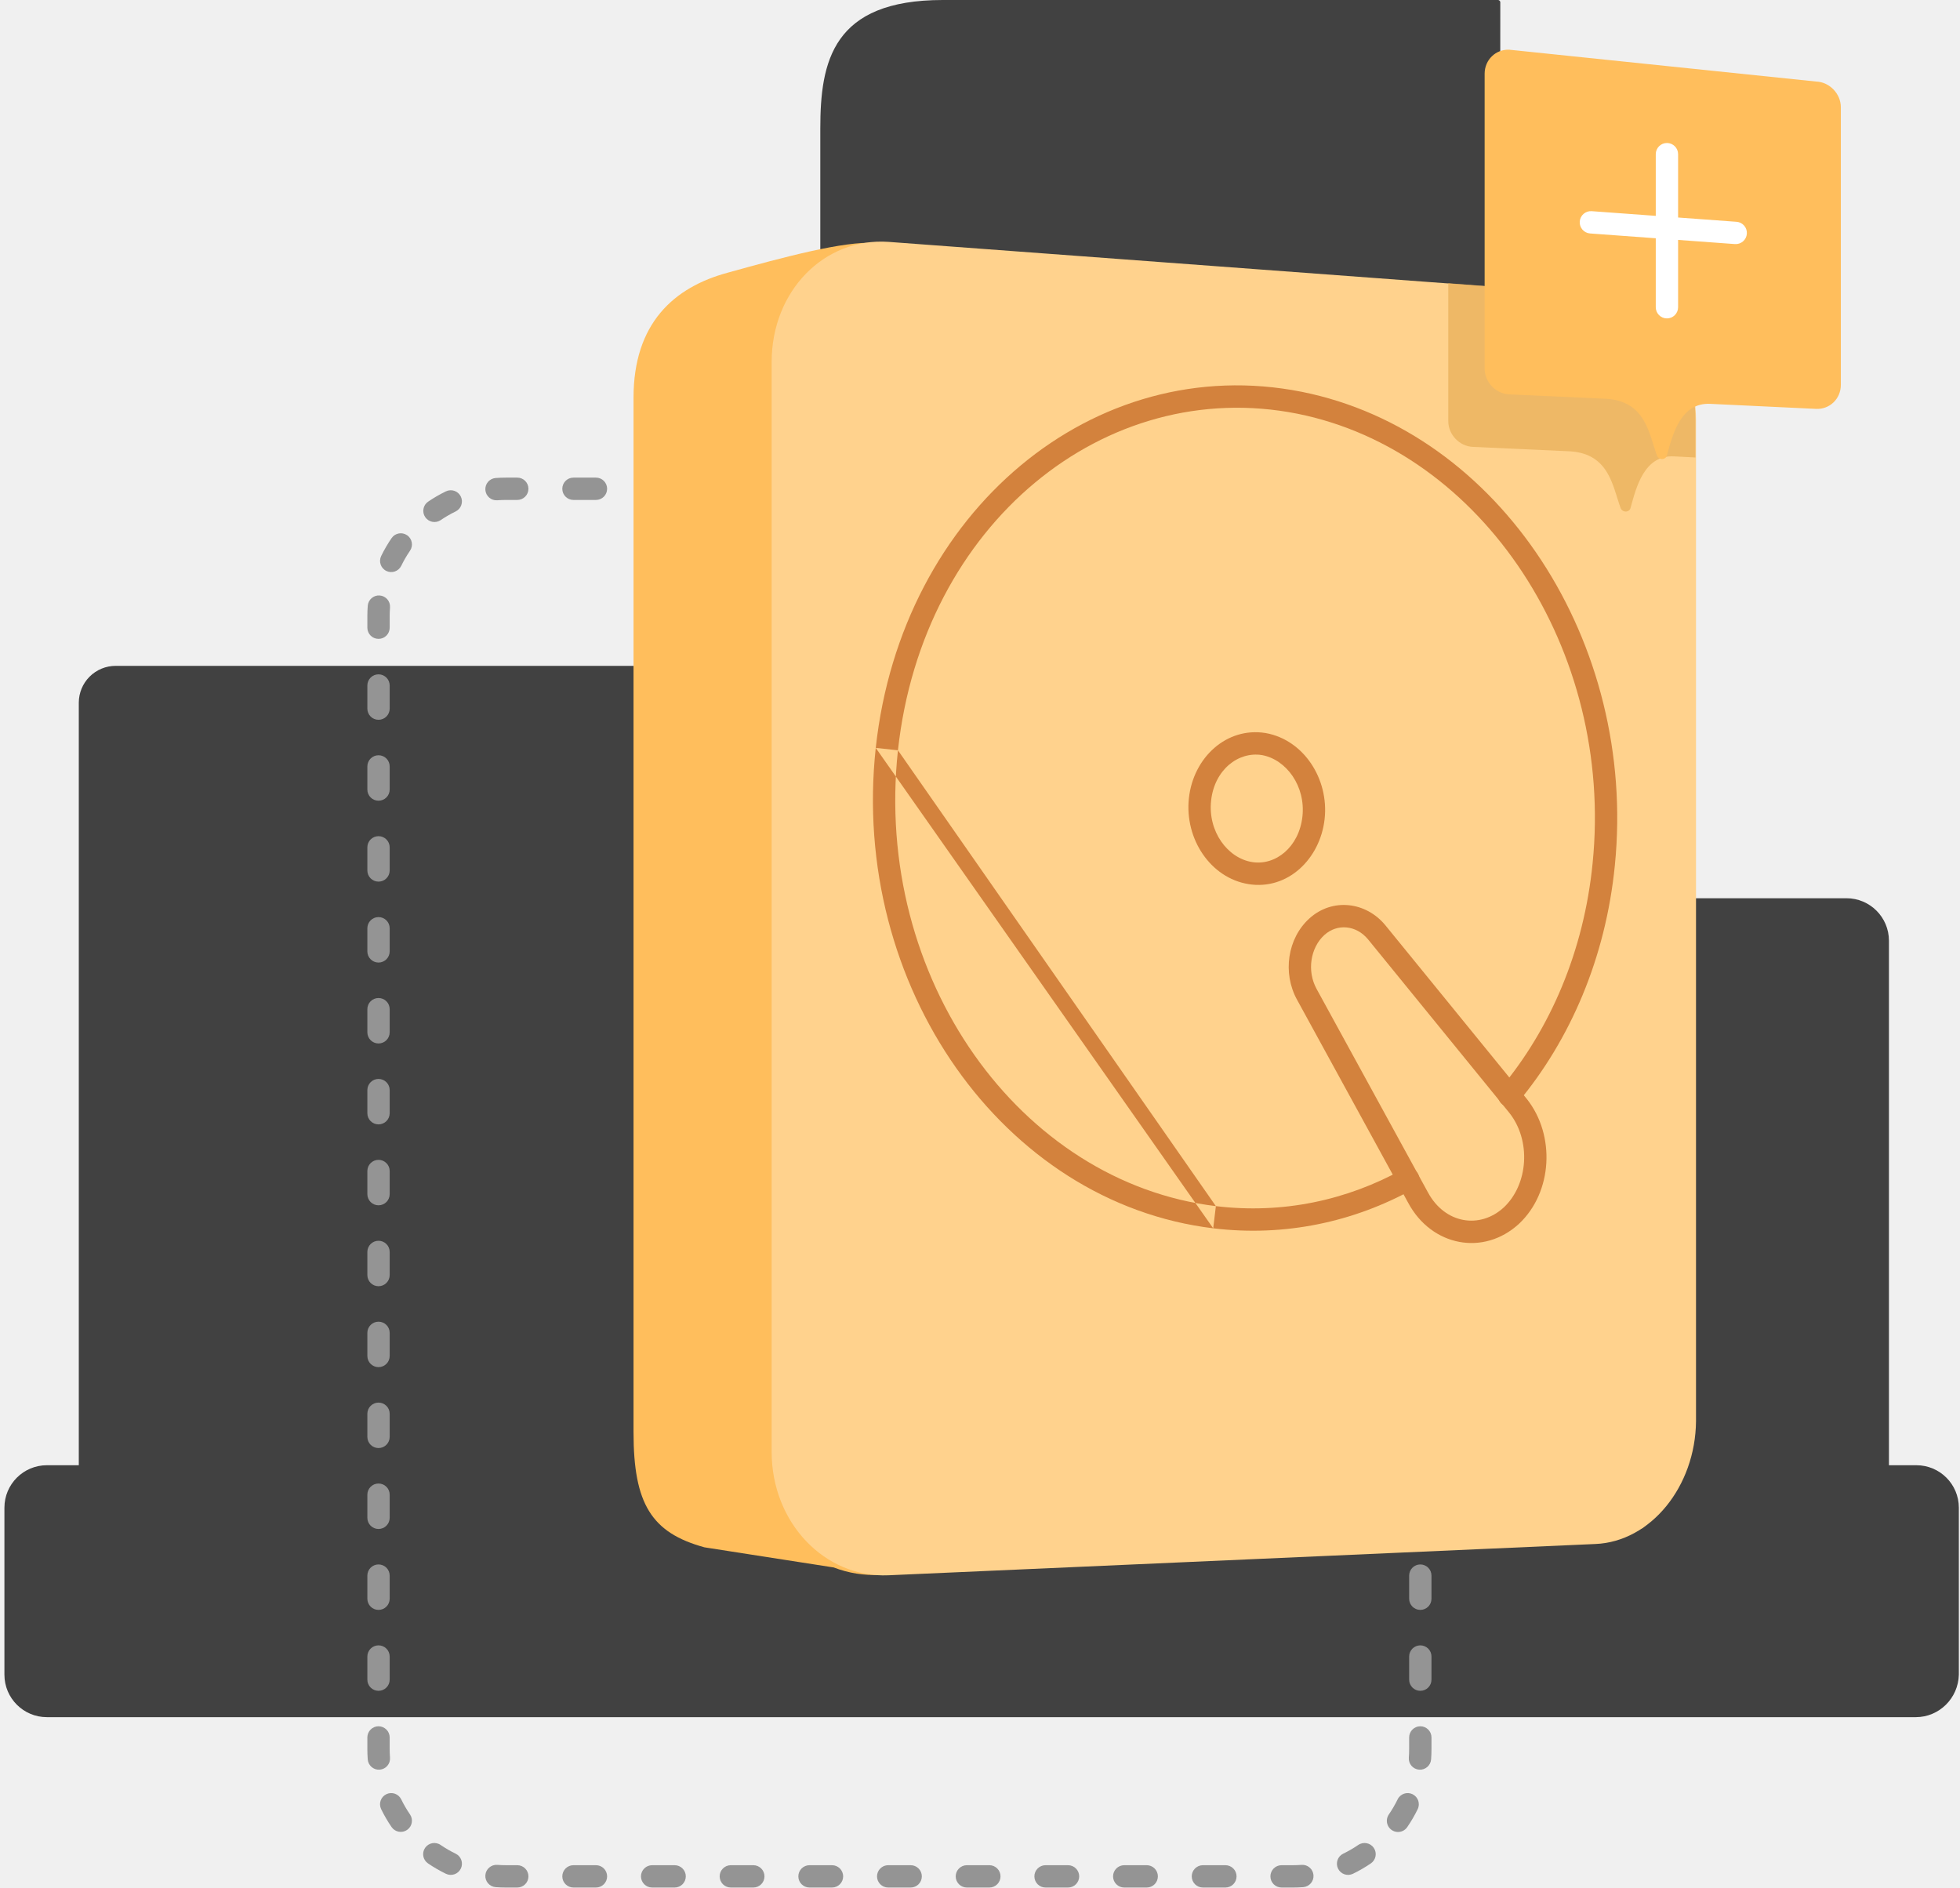
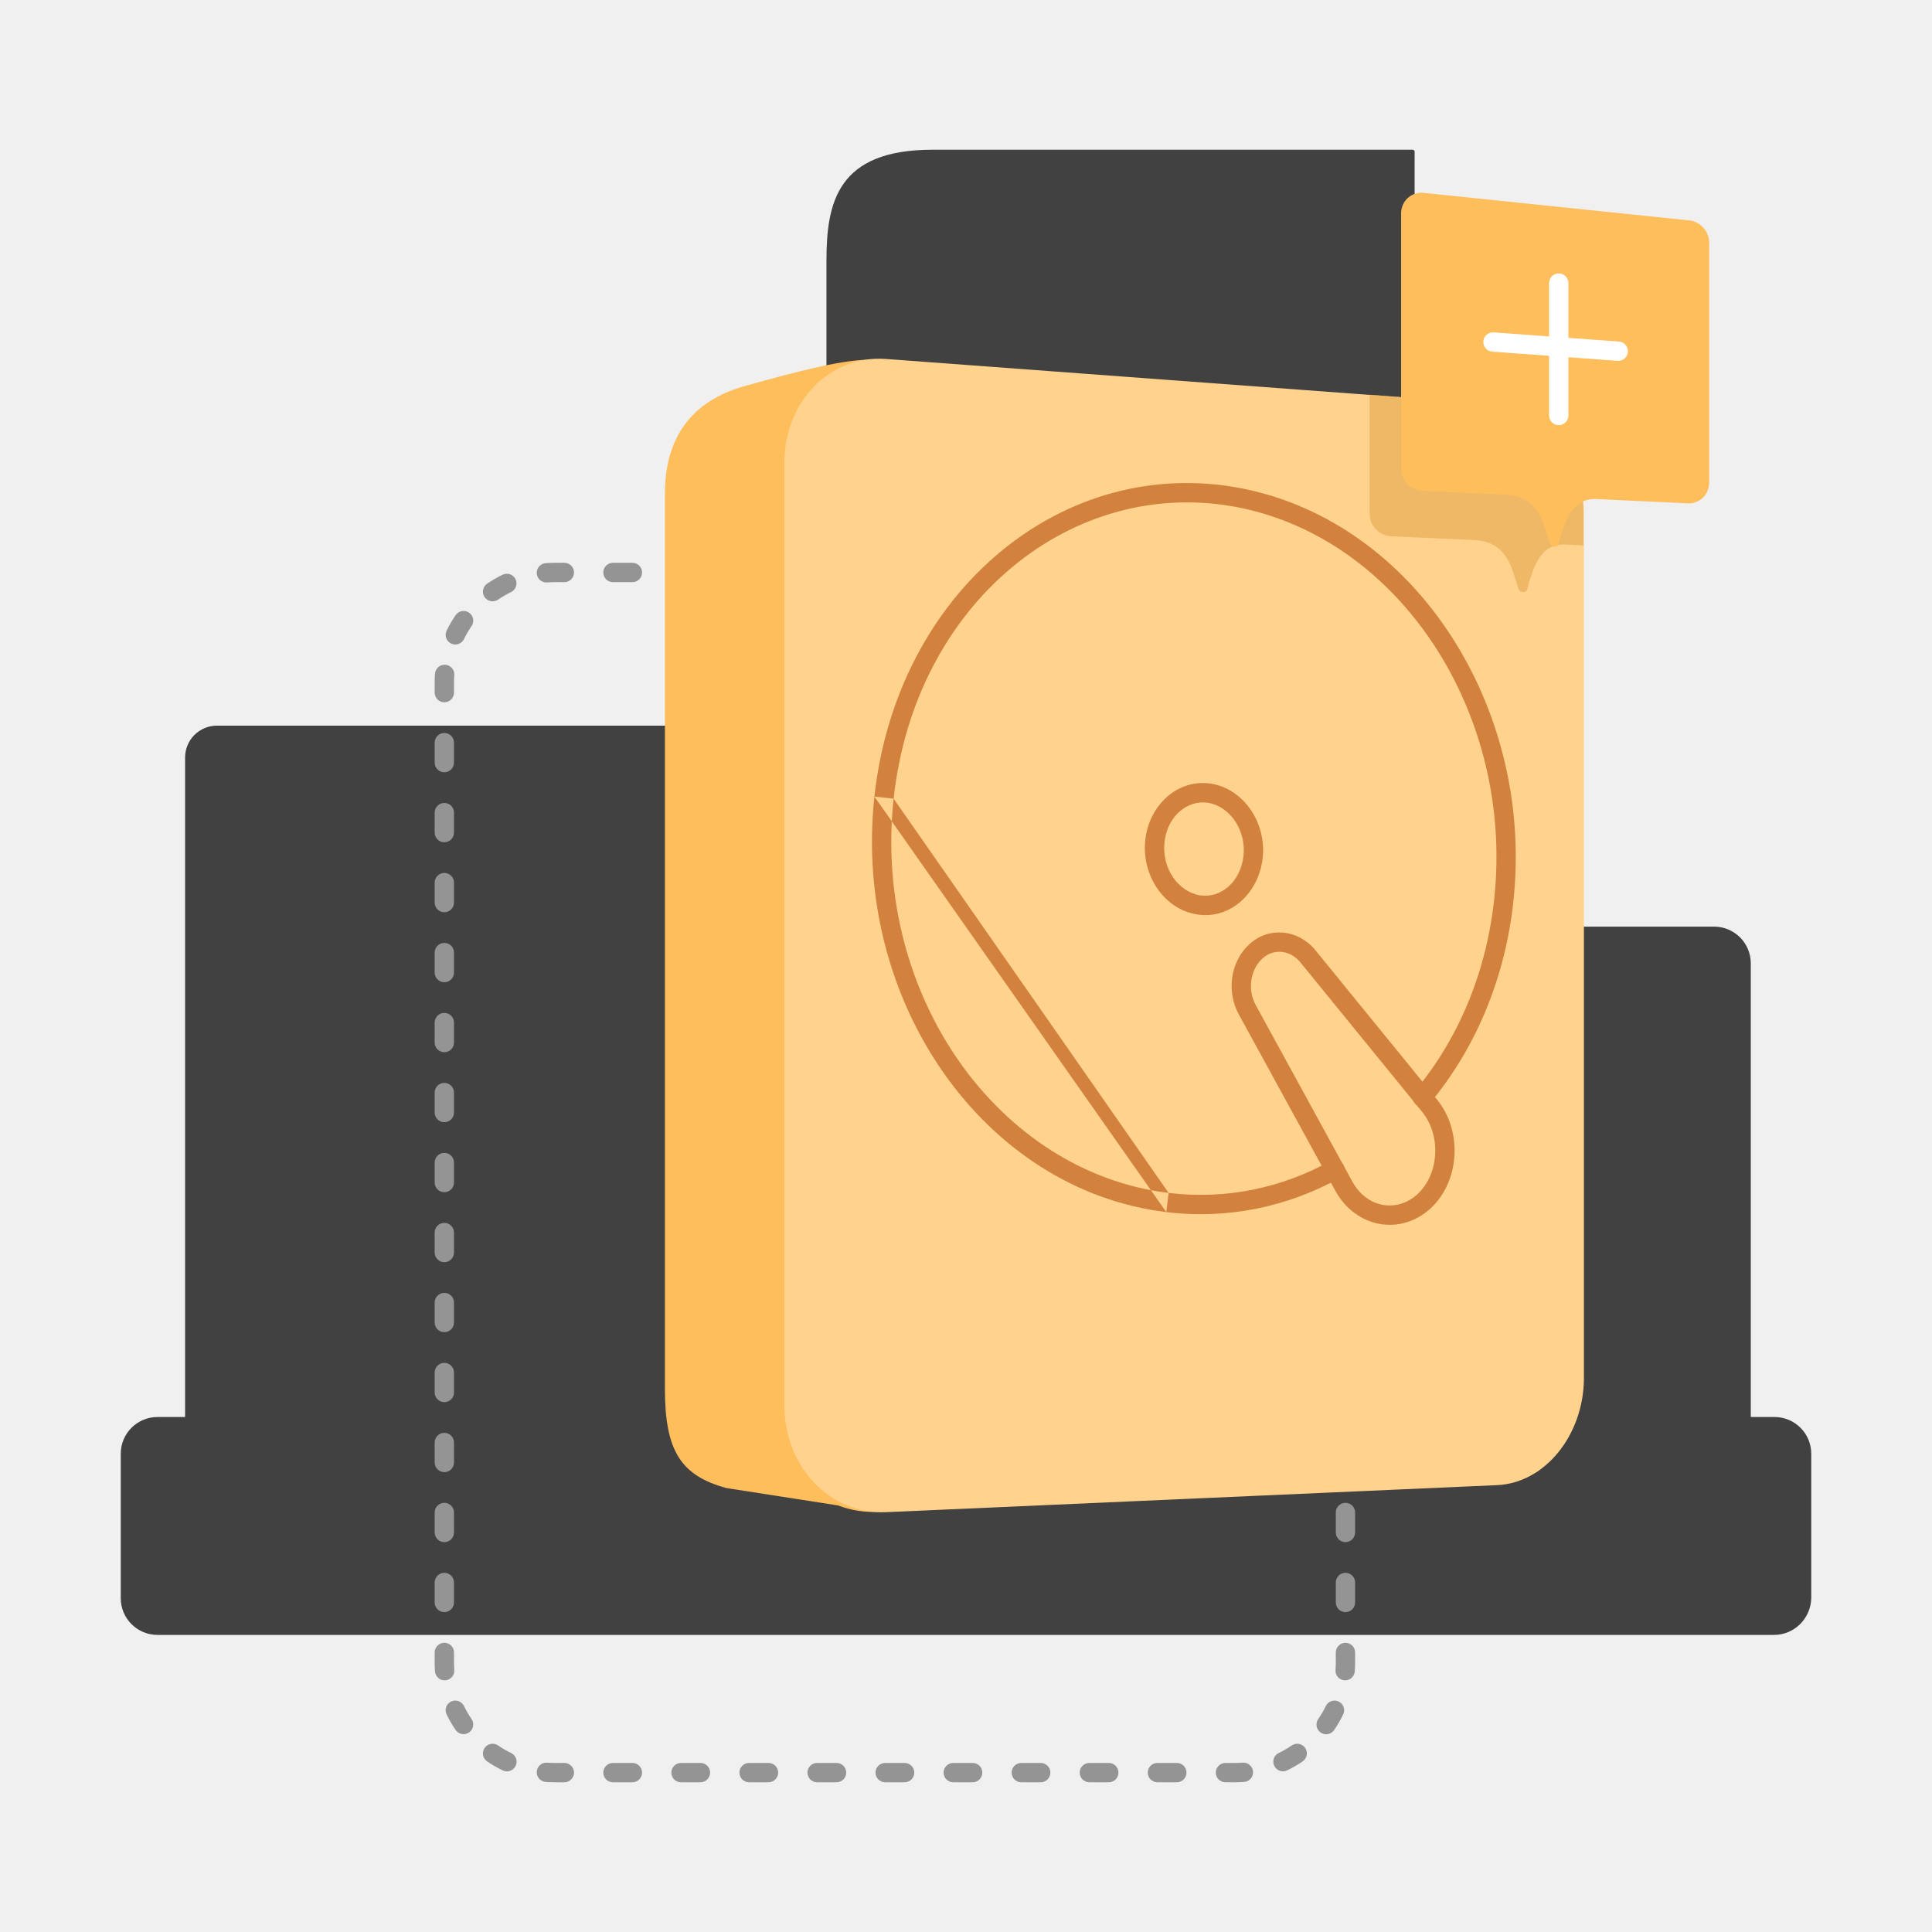
- <svg xmlns="http://www.w3.org/2000/svg" width="351" height="338" fill="none" viewBox="0 0 351 338">
-   <path fill="#414141" d="M343.081 307.491H8.403a7.603 7.603 0 0 1-7.611-7.602V269.98a7.603 7.603 0 0 1 7.61-7.602h334.779a7.603 7.603 0 0 1 7.611 7.602v29.909c-.1 4.201-3.505 7.602-7.711 7.602" />
-   <path fill="#414141" d="M338.274 290.987V168.45a7.603 7.603 0 0 0-7.611-7.602h-62.088L268.675.4c0-.2-.201-.4-.401-.4h-99.442c-19.728 0-21.931 11.003-21.931 23.007v196.558H67.788c-9.113 0-16.624 7.503-16.624 16.605v54.717h287.11z" />
-   <path fill="#414141" d="M114.855 119.235H20.721a6.6 6.6 0 0 0-6.61 6.602v158.548c0 3.701 3.004 6.601 6.61 6.601h94.134c3.705 0 6.609-3 6.609-6.601V125.837c0-3.601-3.004-6.602-6.609-6.602" />
-   <path fill="#949494" fill-rule="evenodd" d="M90.62 89.526q-.786 0-1.557.058a2 2 0 0 1-.297-3.989 25 25 0 0 1 1.855-.069h2.013a2 2 0 0 1 0 4zm10.078-2a2 2 0 0 1 2-2h4.026a2 2 0 0 1 0 4h-4.026a2 2 0 0 1-2-2m14.09 0a2 2 0 0 1 2-2h4.026a2 2 0 0 1 0 4h-4.026a2 2 0 0 1-2-2m14.09 0a2 2 0 0 1 2-2h4.026a2 2 0 1 1 0 4h-4.026a2 2 0 0 1-2-2m14.09 0a2 2 0 0 1 2-2h4.026a2 2 0 1 1 0 4h-4.026a2 2 0 0 1-2-2m14.09 0a2 2 0 0 1 2-2h4.026a2 2 0 1 1 0 4h-4.026a2 2 0 0 1-2-2m14.091 0a2 2 0 0 1 2-2h4.025a2 2 0 1 1 0 4h-4.025a2 2 0 0 1-2-2m14.09 0a2 2 0 0 1 2-2h4.025a2 2 0 1 1 0 4h-4.025a2 2 0 0 1-2-2m14.09 0a2 2 0 0 1 2-2h4.026a2 2 0 0 1 0 4h-4.026a2 2 0 0 1-2-2m14.09 0a2 2 0 0 1 2-2h4.026a2 2 0 0 1 0 4h-4.026a2 2 0 0 1-2-2m14.09 0a2 2 0 0 1 2-2h2.013q.935 0 1.855.07a2 2 0 1 1-.298 3.989 21 21 0 0 0-1.557-.059h-2.013a2 2 0 0 1-2-2M82.525 88.917a2 2 0 0 1-.93 2.671c-.937.454-1.837.976-2.691 1.56a2 2 0 0 1-2.258-3.301 25 25 0 0 1 3.208-1.86 2 2 0 0 1 2.671.93m157.092.004a2 2 0 0 1 2.671-.93c1.118.54 2.19 1.163 3.208 1.858a2 2 0 1 1-2.257 3.303 21 21 0 0 0-2.693-1.56 2 2 0 0 1-.929-2.671m9.624 6.922a2 2 0 0 1 2.78.518 25 25 0 0 1 1.864 3.205 2 2 0 1 1-3.598 1.747 21 21 0 0 0-1.564-2.69 2 2 0 0 1 .518-2.78m-176.336 0a2 2 0 0 1 .518 2.78 21 21 0 0 0-1.563 2.69 2 2 0 1 1-3.599-1.746 25 25 0 0 1 1.863-3.205 2 2 0 0 1 2.78-.519m181.237 10.79a2 2 0 0 1 2.144 1.845q.068.92.069 1.855v2.07a2 2 0 0 1-4 0v-2.07q0-.786-.058-1.557a2 2 0 0 1 1.845-2.143m-186.14 0a2 2 0 0 1 1.844 2.144 21 21 0 0 0-.058 1.556v2.07a2 2 0 1 1-4 0v-2.07q0-.935.07-1.855A2 2 0 0 1 68 106.633m-.214 14.12a2 2 0 0 1 2 2v4.14a2 2 0 1 1-4 0v-4.14a2 2 0 0 1 2-2m186.567 0a2 2 0 0 1 2 2v4.14a2 2 0 0 1-4 0v-4.14a2 2 0 0 1 2-2m-186.567 14.49a2 2 0 0 1 2 2v4.14a2 2 0 1 1-4 0v-4.14a2 2 0 0 1 2-2m186.567 0a2 2 0 0 1 2 2v4.14a2 2 0 0 1-4 0v-4.14a2 2 0 0 1 2-2m-186.567 14.49a2 2 0 0 1 2 2v4.14a2 2 0 1 1-4 0v-4.14a2 2 0 0 1 2-2m186.567 0a2 2 0 0 1 2 2v4.14a2 2 0 0 1-4 0v-4.14a2 2 0 0 1 2-2m-186.567 14.49a2 2 0 0 1 2 2v4.14a2 2 0 1 1-4 0v-4.14a2 2 0 0 1 2-2m186.567 0a2 2 0 0 1 2 2v4.14a2 2 0 0 1-4 0v-4.14a2 2 0 0 1 2-2m0 14.49a2 2 0 0 1 2 2v4.14a2 2 0 0 1-4 0v-4.14a2 2 0 0 1 2-2m-186.567 0a2 2 0 0 1 2 2v4.14a2 2 0 1 1-4 0v-4.14a2 2 0 0 1 2-2m186.567 14.49a2 2 0 0 1 2 2v4.14a2 2 0 0 1-4 0v-4.14a2 2 0 0 1 2-2m-186.567 0a2 2 0 0 1 2 2v4.14a2 2 0 1 1-4 0v-4.14a2 2 0 0 1 2-2m186.567 14.49a2 2 0 0 1 2 2v4.14a2 2 0 0 1-4 0v-4.14a2 2 0 0 1 2-2m-186.567 0a2 2 0 0 1 2 2v4.14a2 2 0 1 1-4 0v-4.14a2 2 0 0 1 2-2m0 14.49a2 2 0 0 1 2 2v4.14a2 2 0 1 1-4 0v-4.14a2 2 0 0 1 2-2m186.567 0a2 2 0 0 1 2 2v4.14a2 2 0 0 1-4 0v-4.14a2 2 0 0 1 2-2m0 14.49a2 2 0 0 1 2 2v4.14a2 2 0 0 1-4 0v-4.14a2 2 0 0 1 2-2m-186.567 0a2 2 0 0 1 2 2v4.14a2 2 0 1 1-4 0v-4.14a2 2 0 0 1 2-2m186.567 14.49a2 2 0 0 1 2 2v4.14a2 2 0 0 1-4 0v-4.14a2 2 0 0 1 2-2m-186.567 0a2 2 0 0 1 2 2v4.14a2 2 0 1 1-4 0v-4.14a2 2 0 0 1 2-2m0 14.49a2 2 0 0 1 2 2v4.14a2 2 0 1 1-4 0v-4.14a2 2 0 0 1 2-2m186.567 0a2 2 0 0 1 2 2v4.14a2 2 0 0 1-4 0v-4.14a2 2 0 0 1 2-2m-186.567 14.49a2 2 0 0 1 2 2v4.141a2 2 0 0 1-4 0v-4.141a2 2 0 0 1 2-2m186.567.001a2 2 0 0 1 2 2v4.14a2 2 0 0 1-4 0v-4.14a2 2 0 0 1 2-2m-186.567 14.49a2 2 0 0 1 2 2v4.14a2 2 0 0 1-4 0v-4.14a2 2 0 0 1 2-2m186.567 0a2 2 0 0 1 2 2v4.14a2 2 0 0 1-4 0v-4.14a2 2 0 0 1 2-2m-186.567 14.49a2 2 0 0 1 2 2v2.07q0 .786.058 1.557a2 2 0 1 1-3.989.297 25 25 0 0 1-.069-1.854v-2.07a2 2 0 0 1 2-2m186.567 0a2 2 0 0 1 2 2v2.07q0 .935-.069 1.854a2 2 0 0 1-3.989-.297 21 21 0 0 0 .058-1.557v-2.07a2 2 0 0 1 2-2m-185.17 12.164a2 2 0 0 1 2.673.926 21 21 0 0 0 1.564 2.689 2 2 0 1 1-3.299 2.263 25 25 0 0 1-1.864-3.205 2 2 0 0 1 .926-2.673m183.776 0a2 2 0 0 1 .926 2.673 25 25 0 0 1-1.864 3.205 2 2 0 1 1-3.298-2.263 21 21 0 0 0 1.564-2.689 2 2 0 0 1 2.672-.926m-176.835 9.61a2 2 0 0 1 2.78-.523 21 21 0 0 0 2.693 1.56 2 2 0 1 1-1.742 3.601 25 25 0 0 1-3.208-1.859 2 2 0 0 1-.523-2.779m169.895 0a2 2 0 0 1-.523 2.779 25 25 0 0 1-3.208 1.859 2 2 0 0 1-1.742-3.601 21 21 0 0 0 2.693-1.56 2 2 0 0 1 2.78.523m-159.099 4.89a2 2 0 0 1 2.144-1.846q.771.058 1.557.058h2.013a2 2 0 0 1 0 4H90.62q-.936 0-1.855-.069a2 2 0 0 1-1.846-2.143m148.302 0a2 2 0 0 1-1.845 2.143q-.92.069-1.855.069h-2.013a2 2 0 0 1 0-4h2.013q.786 0 1.557-.058a2 2 0 0 1 2.143 1.846M100.698 336a2 2 0 0 1 2-2h4.026a2 2 0 0 1 0 4h-4.026a2 2 0 0 1-2-2m14.09 0a2 2 0 0 1 2-2h4.026a2 2 0 0 1 0 4h-4.026a2 2 0 0 1-2-2m14.09 0a2 2 0 0 1 2-2h4.026a2 2 0 0 1 0 4h-4.026a2 2 0 0 1-2-2m14.09 0a2 2 0 0 1 2-2h4.026a2 2 0 0 1 0 4h-4.026a2 2 0 0 1-2-2m14.09 0a2 2 0 0 1 2-2h4.026a2 2 0 0 1 0 4h-4.026a2 2 0 0 1-2-2m14.091 0a2 2 0 0 1 2-2h4.025a2 2 0 0 1 0 4h-4.025a2 2 0 0 1-2-2m14.09 0a2 2 0 0 1 2-2h4.025a2 2 0 0 1 0 4h-4.025a2 2 0 0 1-2-2m14.09 0a2 2 0 0 1 2-2h4.026a2 2 0 0 1 0 4h-4.026a2 2 0 0 1-2-2m14.09 0a2 2 0 0 1 2-2h4.026a2 2 0 0 1 0 4h-4.026a2 2 0 0 1-2-2" clip-rule="evenodd" />
-   <path fill="#FFBE5C" d="m283.296 52.916-126.581-9.403c-5.508-.4-16.624 2.6-26.338 5.301-9.714 2.601-16.924 9.103-16.924 22.407v185.255c0 12.804 3.204 18.005 12.718 20.606l23.133 3.601c2.604 1.001 5.508 1.501 8.312 1.301 4.607-.2 12.818-.5 23.634-1.001 46.666-1.9 110.858-5.601 112.961-7.402 4.807-4.001 7.01-11.603 7.01-18.905V75.422c.1-11.603-8.011-21.706-17.925-22.506" />
-   <path fill="#FFD28D" d="m285.699 276.483-126.581 5.601c-11.416.5-20.93-9.403-20.93-22.106V64.82c0-12.704 9.414-22.307 20.93-21.507l126.581 9.403c9.914.7 18.026 10.903 18.026 22.507v179.253c-.1 11.704-8.112 21.606-18.026 22.007" />
-   <path fill="#D3823D" fill-rule="evenodd" d="M212.91 142.923c.799-7.292 6.754-12.778 13.722-11.66l.034.006c6.811 1.215 11.347 8.221 10.549 15.394-.795 7.149-6.617 12.781-13.621 11.657-6.835-1.098-11.48-8.122-10.684-15.397m13.071-7.713c-4.243-.67-8.492 2.645-9.094 8.149-.606 5.528 2.961 10.308 7.341 11.011 4.213.676 8.405-2.694 9.012-8.149.603-5.424-2.862-10.216-7.259-11.011m19.016 33.007c-2.139-2.59-5.538-2.858-7.827-.785-2.475 2.241-3.176 6.417-1.392 9.656l.002.004 19.929 36.411.007.013c3.024 5.623 9.313 6.635 13.598 2.685 4.406-4.154 4.889-11.966 1.005-16.892L245 168.221zm-10.511-3.751c4.119-3.728 10.131-2.998 13.601 1.211l.007.009 25.337 31.109.018.023c5.118 6.476 4.599 16.655-1.4 22.303l-.014.013c-6.328 5.843-15.653 4.055-19.838-3.716l-.004-.007-19.919-36.394-.001-.002c-2.622-4.763-1.72-10.989 2.213-14.549" clip-rule="evenodd" />
-   <path fill="#D3823D" fill-rule="evenodd" d="M156.83 133.925c4.606-42.431 39.15-71.14 76.283-63.764h.004c35.648 7.143 60.062 45.056 56.074 84.786-1.641 16.592-8.002 31.276-17.379 42.495a2 2 0 1 1-3.069-2.565c8.848-10.587 14.904-24.51 16.468-40.327v-.003c3.824-38.092-19.629-73.8-52.878-80.463-34.368-6.826-67.119 19.68-71.527 60.272m-3.976-.43c-4.6 42.578 22.783 81.467 60.432 86.026zm60.912 82.055c11.982 1.447 23.478-1.06 33.442-6.567a2 2 0 1 1 1.935 3.5c-10.666 5.896-23.003 8.591-35.857 7.038m.48-3.971c-35.055-4.245-61.348-40.777-56.936-81.624z" clip-rule="evenodd" />
-   <path fill="#E7AD55" d="m285.699 52.715-26.338-2v24.707c0 2.4 2.003 4.502 4.407 4.602l17.525.8c6.91.5 7.51 6.302 8.912 10.103.301.9 1.603.9 1.803 0 1.001-3.601 2.403-9.503 7.811-9.203l3.806.2v-6.702c0-11.603-8.012-21.706-17.926-22.507" opacity=".7" />
-   <path fill="#FFBE5C" d="M325.256 14.603 270.277 8.9c-2.403-.1-4.406 1.8-4.406 4.302v52.815c0 2.4 2.003 4.502 4.406 4.602l17.525.8c6.91.5 7.511 6.302 8.913 10.103.3.9 1.602.9 1.802 0 1.002-3.601 2.404-9.503 7.812-9.203l18.927.9c2.403.1 4.406-1.8 4.406-4.3V19.203c0-2.4-2.003-4.501-4.406-4.601" />
-   <path fill="#FFF" fill-rule="evenodd" d="M298.517 25.606a2 2 0 0 1 2 2V38.95l10.464.766a2 2 0 1 1-.292 3.99l-10.172-.745v12.055a2 2 0 1 1-4 0V42.667l-11.765-.862a2 2 0 0 1 .292-3.99l11.473.84V27.607a2 2 0 0 1 2-2" clip-rule="evenodd" />
+ <svg xmlns="http://www.w3.org/2000/svg" width="400" height="400" fill="none" viewBox="0 0 400 400">
+   <path fill="#414141" d="M367.289 338.491H32.611A7.603 7.603 0 0 1 25 330.889V300.98a7.603 7.603 0 0 1 7.61-7.602h334.78a7.603 7.603 0 0 1 7.61 7.602v29.909c-.1 4.201-3.505 7.602-7.711 7.602" />
+   <path fill="#414141" d="M362.482 321.987V199.45a7.603 7.603 0 0 0-7.611-7.602h-62.088l.1-160.448c0-.2-.201-.4-.401-.4H193.04c-19.728 0-21.931 11.003-21.931 23.007v196.558H91.996c-9.113 0-16.624 7.503-16.624 16.605v54.717h287.11z" />
+   <path fill="#414141" d="M139.063 150.235H44.929a6.6 6.6 0 0 0-6.61 6.602v158.548c0 3.701 3.004 6.601 6.61 6.601h94.134c3.705 0 6.609-3 6.609-6.601V156.837c0-3.601-3.004-6.602-6.609-6.602" />
+   <path fill="#949494" fill-rule="evenodd" d="M114.829 120.526q-.787 0-1.558.058a2 2 0 0 1-.297-3.989 25 25 0 0 1 1.855-.069h2.013a2 2 0 0 1 0 4zm10.077-2a2 2 0 0 1 2-2h4.026a2 2 0 0 1 0 4h-4.026a2 2 0 0 1-2-2m14.09 0a2 2 0 0 1 2-2h4.026a2 2 0 0 1 0 4h-4.026a2 2 0 0 1-2-2m14.09 0a2 2 0 0 1 2-2h4.026a2 2 0 0 1 0 4h-4.026a2 2 0 0 1-2-2m14.09 0a2 2 0 0 1 2-2h4.026a2 2 0 0 1 0 4h-4.026a2 2 0 0 1-2-2m14.09 0a2 2 0 0 1 2-2h4.026a2 2 0 0 1 0 4h-4.026a2 2 0 0 1-2-2m14.091 0a2 2 0 0 1 2-2h4.025a2 2 0 0 1 0 4h-4.025a2 2 0 0 1-2-2m14.09 0a2 2 0 0 1 2-2h4.025a2 2 0 0 1 0 4h-4.025a2 2 0 0 1-2-2m14.09 0a2 2 0 0 1 2-2h4.026a2 2 0 0 1 0 4h-4.026a2 2 0 0 1-2-2m14.09 0a2 2 0 0 1 2-2h4.026a2 2 0 0 1 0 4h-4.026a2 2 0 0 1-2-2m14.09 0a2 2 0 0 1 2-2h2.013q.935 0 1.855.069a2 2 0 1 1-.298 3.989 21 21 0 0 0-1.557-.058h-2.013a2 2 0 0 1-2-2m-144.984 1.391a2 2 0 0 1-.929 2.671q-1.409.682-2.692 1.561a2 2 0 0 1-2.258-3.302 25 25 0 0 1 3.208-1.859 2 2 0 0 1 2.671.929m157.092.004a2 2 0 0 1 2.671-.93 25 25 0 0 1 3.208 1.858 2 2 0 0 1-2.257 3.303 21 21 0 0 0-2.693-1.56 2 2 0 0 1-.929-2.671m9.624 6.922a2 2 0 0 1 2.78.518 25 25 0 0 1 1.864 3.205 2 2 0 1 1-3.598 1.747 21 21 0 0 0-1.564-2.689 2 2 0 0 1 .518-2.781m-176.336 0a2 2 0 0 1 .518 2.78 21 21 0 0 0-1.563 2.69 2 2 0 1 1-3.599-1.746 25 25 0 0 1 1.863-3.205 2 2 0 0 1 2.78-.519m181.237 10.79a2 2 0 0 1 2.144 1.845q.068.92.069 1.855v2.07a2 2 0 0 1-4 0v-2.07q0-.786-.058-1.557a2 2 0 0 1 1.845-2.143m-186.14 0a2 2 0 0 1 1.844 2.144 21 21 0 0 0-.058 1.556v2.07a2 2 0 1 1-4 0v-2.07q0-.935.07-1.855a2 2 0 0 1 2.143-1.845m-.214 14.12a2 2 0 0 1 2 2v4.14a2 2 0 1 1-4 0v-4.14a2 2 0 0 1 2-2m186.567 0a2 2 0 0 1 2 2v4.14a2 2 0 0 1-4 0v-4.14a2 2 0 0 1 2-2m-186.567 14.49a2 2 0 0 1 2 2v4.14a2 2 0 1 1-4 0v-4.14a2 2 0 0 1 2-2m186.567 0a2 2 0 0 1 2 2v4.14a2 2 0 0 1-4 0v-4.14a2 2 0 0 1 2-2m-186.567 14.49a2 2 0 0 1 2 2v4.14a2 2 0 1 1-4 0v-4.14a2 2 0 0 1 2-2m186.567 0a2 2 0 0 1 2 2v4.14a2 2 0 0 1-4 0v-4.14a2 2 0 0 1 2-2m-186.567 14.49a2 2 0 0 1 2 2v4.14a2 2 0 1 1-4 0v-4.14a2 2 0 0 1 2-2m186.567 0a2 2 0 0 1 2 2v4.14a2 2 0 0 1-4 0v-4.14a2 2 0 0 1 2-2m0 14.49a2 2 0 0 1 2 2v4.14a2 2 0 0 1-4 0v-4.14a2 2 0 0 1 2-2m-186.567 0a2 2 0 0 1 2 2v4.14a2 2 0 1 1-4 0v-4.14a2 2 0 0 1 2-2m186.567 14.49a2 2 0 0 1 2 2v4.14a2 2 0 0 1-4 0v-4.14a2 2 0 0 1 2-2m-186.567 0a2 2 0 0 1 2 2v4.14a2 2 0 1 1-4 0v-4.14a2 2 0 0 1 2-2m186.567 14.49a2 2 0 0 1 2 2v4.14a2 2 0 0 1-4 0v-4.14a2 2 0 0 1 2-2m-186.567 0a2 2 0 0 1 2 2v4.14a2 2 0 1 1-4 0v-4.14a2 2 0 0 1 2-2m0 14.49a2 2 0 0 1 2 2v4.14a2 2 0 1 1-4 0v-4.14a2 2 0 0 1 2-2m186.567 0a2 2 0 0 1 2 2v4.14a2 2 0 0 1-4 0v-4.14a2 2 0 0 1 2-2m0 14.49a2 2 0 0 1 2 2v4.14a2 2 0 0 1-4 0v-4.14a2 2 0 0 1 2-2m-186.567 0a2 2 0 0 1 2 2v4.14a2 2 0 1 1-4 0v-4.14a2 2 0 0 1 2-2m186.567 14.49a2 2 0 0 1 2 2v4.14a2 2 0 0 1-4 0v-4.14a2 2 0 0 1 2-2m-186.567 0a2 2 0 0 1 2 2v4.14a2 2 0 1 1-4 0v-4.14a2 2 0 0 1 2-2m0 14.49a2 2 0 0 1 2 2v4.14a2 2 0 1 1-4 0v-4.14a2 2 0 0 1 2-2m186.567 0a2 2 0 0 1 2 2v4.14a2 2 0 0 1-4 0v-4.14a2 2 0 0 1 2-2m-186.567 14.49a2 2 0 0 1 2 2v4.141a2 2 0 0 1-4 0v-4.141a2 2 0 0 1 2-2m186.567.001a2 2 0 0 1 2 2v4.14a2 2 0 0 1-4 0v-4.14a2 2 0 0 1 2-2m-186.567 14.49a2 2 0 0 1 2 2v4.14a2 2 0 0 1-4 0v-4.14a2 2 0 0 1 2-2m186.567 0a2 2 0 0 1 2 2v4.14a2 2 0 0 1-4 0v-4.14a2 2 0 0 1 2-2m-186.567 14.49a2 2 0 0 1 2 2v2.07q0 .786.058 1.557a2 2 0 0 1-3.989.297 25 25 0 0 1-.069-1.854v-2.07a2 2 0 0 1 2-2m186.567 0a2 2 0 0 1 2 2v2.07q0 .935-.069 1.854a2 2 0 0 1-3.989-.297 21 21 0 0 0 .058-1.557v-2.07a2 2 0 0 1 2-2m-185.17 12.164a2 2 0 0 1 2.673.926q.684 1.407 1.564 2.689a2 2 0 1 1-3.299 2.263 25 25 0 0 1-1.864-3.205 2 2 0 0 1 .926-2.673m183.776 0a2 2 0 0 1 .926 2.673 25 25 0 0 1-1.864 3.205 2 2 0 1 1-3.298-2.263 21 21 0 0 0 1.564-2.689 2 2 0 0 1 2.672-.926m-176.835 9.61a2 2 0 0 1 2.78-.523 21 21 0 0 0 2.692 1.56 2 2 0 1 1-1.741 3.601 25 25 0 0 1-3.208-1.859 2 2 0 0 1-.523-2.779m169.895 0a2 2 0 0 1-.523 2.779 25 25 0 0 1-3.208 1.859 2 2 0 0 1-1.742-3.601 21 21 0 0 0 2.693-1.56 2 2 0 0 1 2.78.523m-159.099 4.89a2 2 0 0 1 2.144-1.846q.771.058 1.557.058h2.013a2 2 0 0 1 0 4h-2.013q-.936 0-1.855-.069a2 2 0 0 1-1.846-2.143m148.302 0a2 2 0 0 1-1.845 2.143q-.92.069-1.855.069h-2.013a2 2 0 0 1 0-4h2.013q.786 0 1.557-.058a2 2 0 0 1 2.143 1.846M124.906 367a2 2 0 0 1 2-2h4.026a2 2 0 0 1 0 4h-4.026a2 2 0 0 1-2-2m14.09 0a2 2 0 0 1 2-2h4.026a2 2 0 0 1 0 4h-4.026a2 2 0 0 1-2-2m14.09 0a2 2 0 0 1 2-2h4.026a2 2 0 0 1 0 4h-4.026a2 2 0 0 1-2-2m14.09 0a2 2 0 0 1 2-2h4.026a2 2 0 0 1 0 4h-4.026a2 2 0 0 1-2-2m14.09 0a2 2 0 0 1 2-2h4.026a2 2 0 0 1 0 4h-4.026a2 2 0 0 1-2-2m14.091 0a2 2 0 0 1 2-2h4.025a2 2 0 0 1 0 4h-4.025a2 2 0 0 1-2-2m14.09 0a2 2 0 0 1 2-2h4.025a2 2 0 0 1 0 4h-4.025a2 2 0 0 1-2-2m14.09 0a2 2 0 0 1 2-2h4.026a2 2 0 0 1 0 4h-4.026a2 2 0 0 1-2-2m14.09 0a2 2 0 0 1 2-2h4.026a2 2 0 0 1 0 4h-4.026a2 2 0 0 1-2-2" clip-rule="evenodd" />
+   <path fill="#FFBE5C" d="m307.504 83.916-126.581-9.403c-5.508-.4-16.624 2.6-26.338 5.301-9.714 2.601-16.924 9.103-16.924 22.407v185.255c0 12.804 3.204 18.005 12.718 20.606l23.133 3.601c2.604 1.001 5.508 1.501 8.312 1.301 4.607-.2 12.818-.5 23.634-1.001 46.666-1.9 110.858-5.601 112.961-7.402 4.807-4.001 7.01-11.603 7.01-18.905V106.422c.1-11.603-8.011-21.706-17.925-22.507" />
+   <path fill="#FFD28D" d="m309.907 307.483-126.581 5.601c-11.416.5-20.93-9.403-20.93-22.106V95.82c0-12.704 9.414-22.307 20.93-21.507l126.581 9.403c9.914.7 18.026 10.903 18.026 22.507v179.253c-.1 11.704-8.112 21.606-18.026 22.007" />
+   <path fill="#D3823D" fill-rule="evenodd" d="M237.118 173.923c.799-7.292 6.754-12.778 13.722-11.66l.034.006c6.811 1.215 11.347 8.221 10.549 15.394-.795 7.149-6.617 12.781-13.621 11.657-6.835-1.098-11.48-8.122-10.684-15.397m13.071-7.713c-4.243-.67-8.492 2.645-9.094 8.149-.606 5.528 2.961 10.308 7.341 11.011 4.213.676 8.405-2.694 9.012-8.149.603-5.424-2.862-10.216-7.259-11.011m19.016 33.007c-2.139-2.59-5.537-2.858-7.827-.785-2.475 2.241-3.176 6.417-1.392 9.656l.002.004 19.929 36.411.007.013c3.024 5.623 9.313 6.635 13.598 2.685 4.406-4.154 4.889-11.966 1.005-16.892l-25.319-31.088zm-10.511-3.751c4.119-3.728 10.131-2.998 13.601 1.211l.007.009 25.337 31.109.018.023c5.118 6.476 4.599 16.655-1.4 22.303l-.014.013c-6.328 5.843-15.653 4.055-19.838-3.716l-.004-.007-19.919-36.394-.001-.002c-2.622-4.763-1.72-10.989 2.213-14.549" clip-rule="evenodd" />
+   <path fill="#D3823D" fill-rule="evenodd" d="M181.038 164.925c4.606-42.431 39.15-71.14 76.283-63.764l.004.001c35.648 7.142 60.062 45.055 56.074 84.785-1.641 16.592-8.002 31.276-17.379 42.495a2 2 0 1 1-3.069-2.565c8.848-10.587 14.904-24.51 16.468-40.327v-.003c3.824-38.092-19.629-73.8-52.878-80.463-34.368-6.826-67.119 19.68-71.526 60.272m-3.977-.43c-4.6 42.578 22.783 81.467 60.432 86.026zm60.912 82.055c11.982 1.447 23.478-1.06 33.442-6.567a2 2 0 1 1 1.935 3.5c-10.665 5.896-23.003 8.591-35.857 7.038m.48-3.971c-35.055-4.245-61.348-40.777-56.936-81.624z" clip-rule="evenodd" />
+   <path fill="#E7AD55" d="m309.907 83.715-26.338-2v24.707c0 2.401 2.003 4.502 4.407 4.602l17.525.8c6.91.5 7.51 6.302 8.912 10.103.301.9 1.603.9 1.803 0 1.001-3.601 2.403-9.503 7.811-9.203l3.806.2v-6.702c0-11.603-8.012-21.706-17.926-22.507" opacity=".7" />
+   <path fill="#FFBE5C" d="M349.464 45.603 294.485 39.9c-2.403-.1-4.406 1.8-4.406 4.301v52.816c0 2.4 2.003 4.502 4.406 4.602l17.525.8c6.91.5 7.511 6.302 8.913 10.103.3.9 1.602.9 1.802 0 1.002-3.601 2.404-9.503 7.812-9.203l18.927.9c2.403.1 4.406-1.8 4.406-4.3V50.203c0-2.4-2.003-4.501-4.406-4.601" />
+   <path fill="#FFF" fill-rule="evenodd" d="M322.725 56.606a2 2 0 0 1 2 2V69.95l10.464.766a2 2 0 1 1-.292 3.99l-10.172-.745v12.055a2 2 0 1 1-4 0V73.667l-11.765-.862a2 2 0 0 1 .292-3.99l11.473.84V58.607a2 2 0 0 1 2-2" clip-rule="evenodd" />
</svg>
